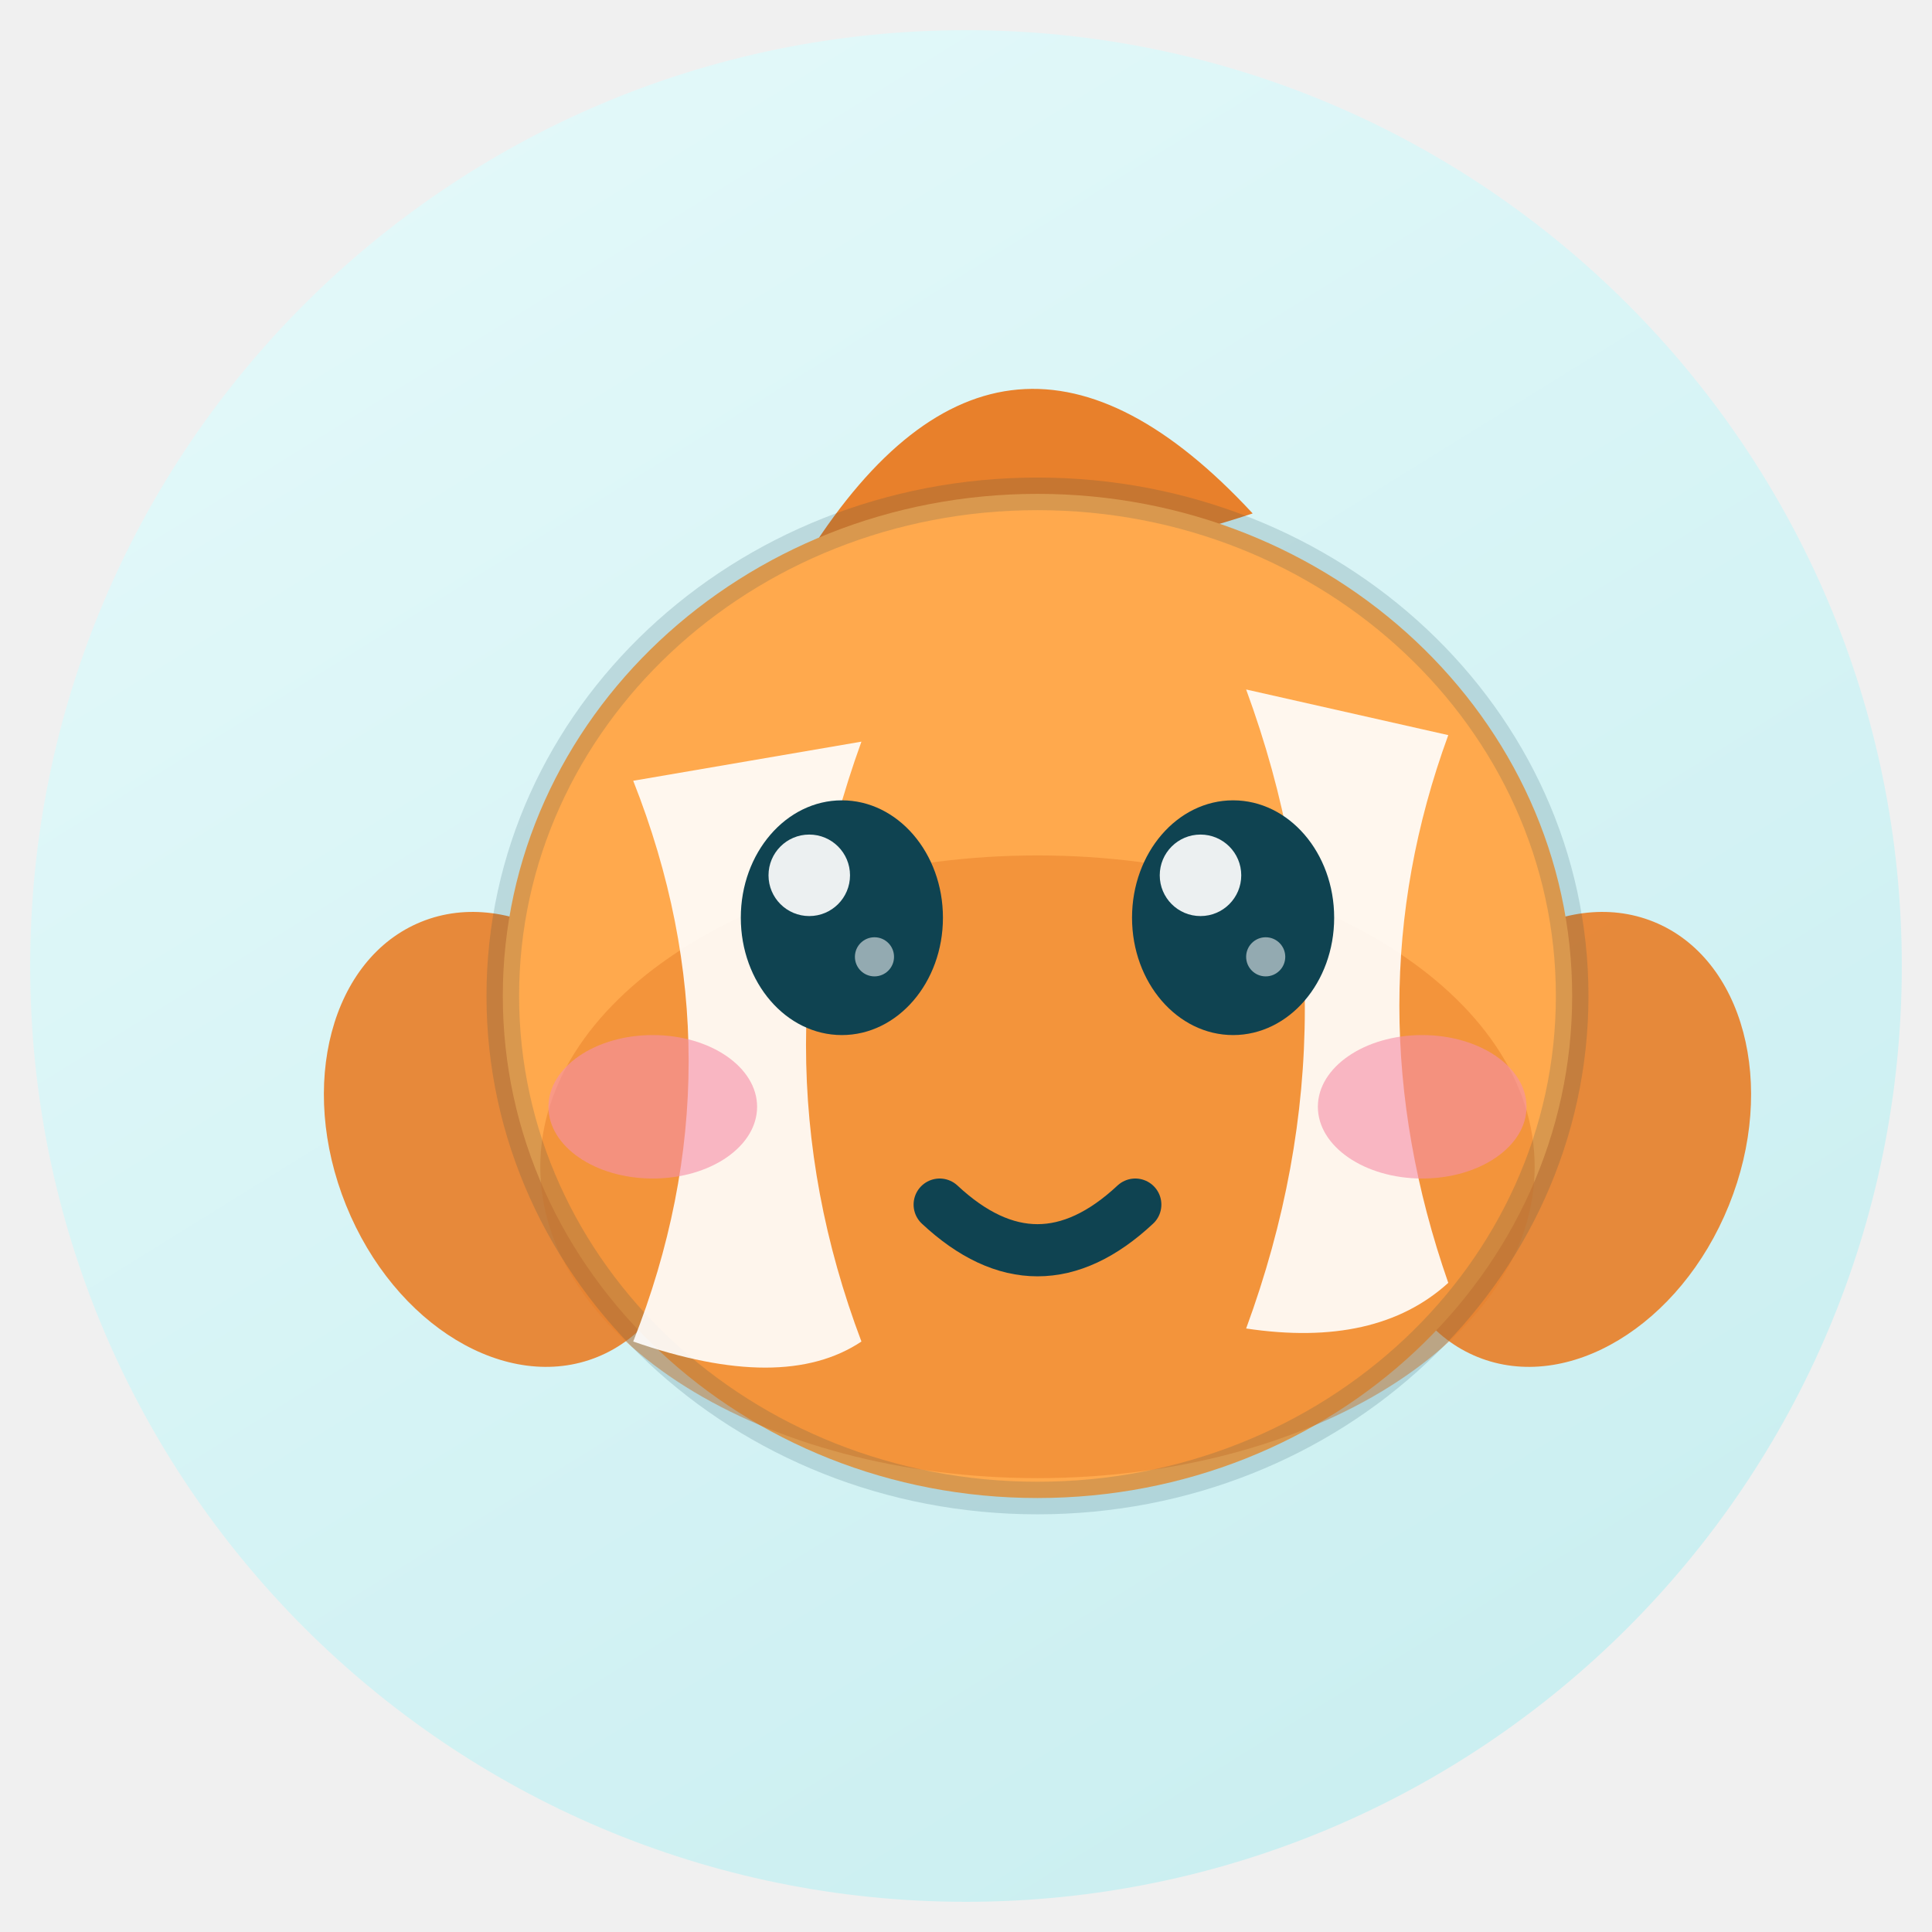
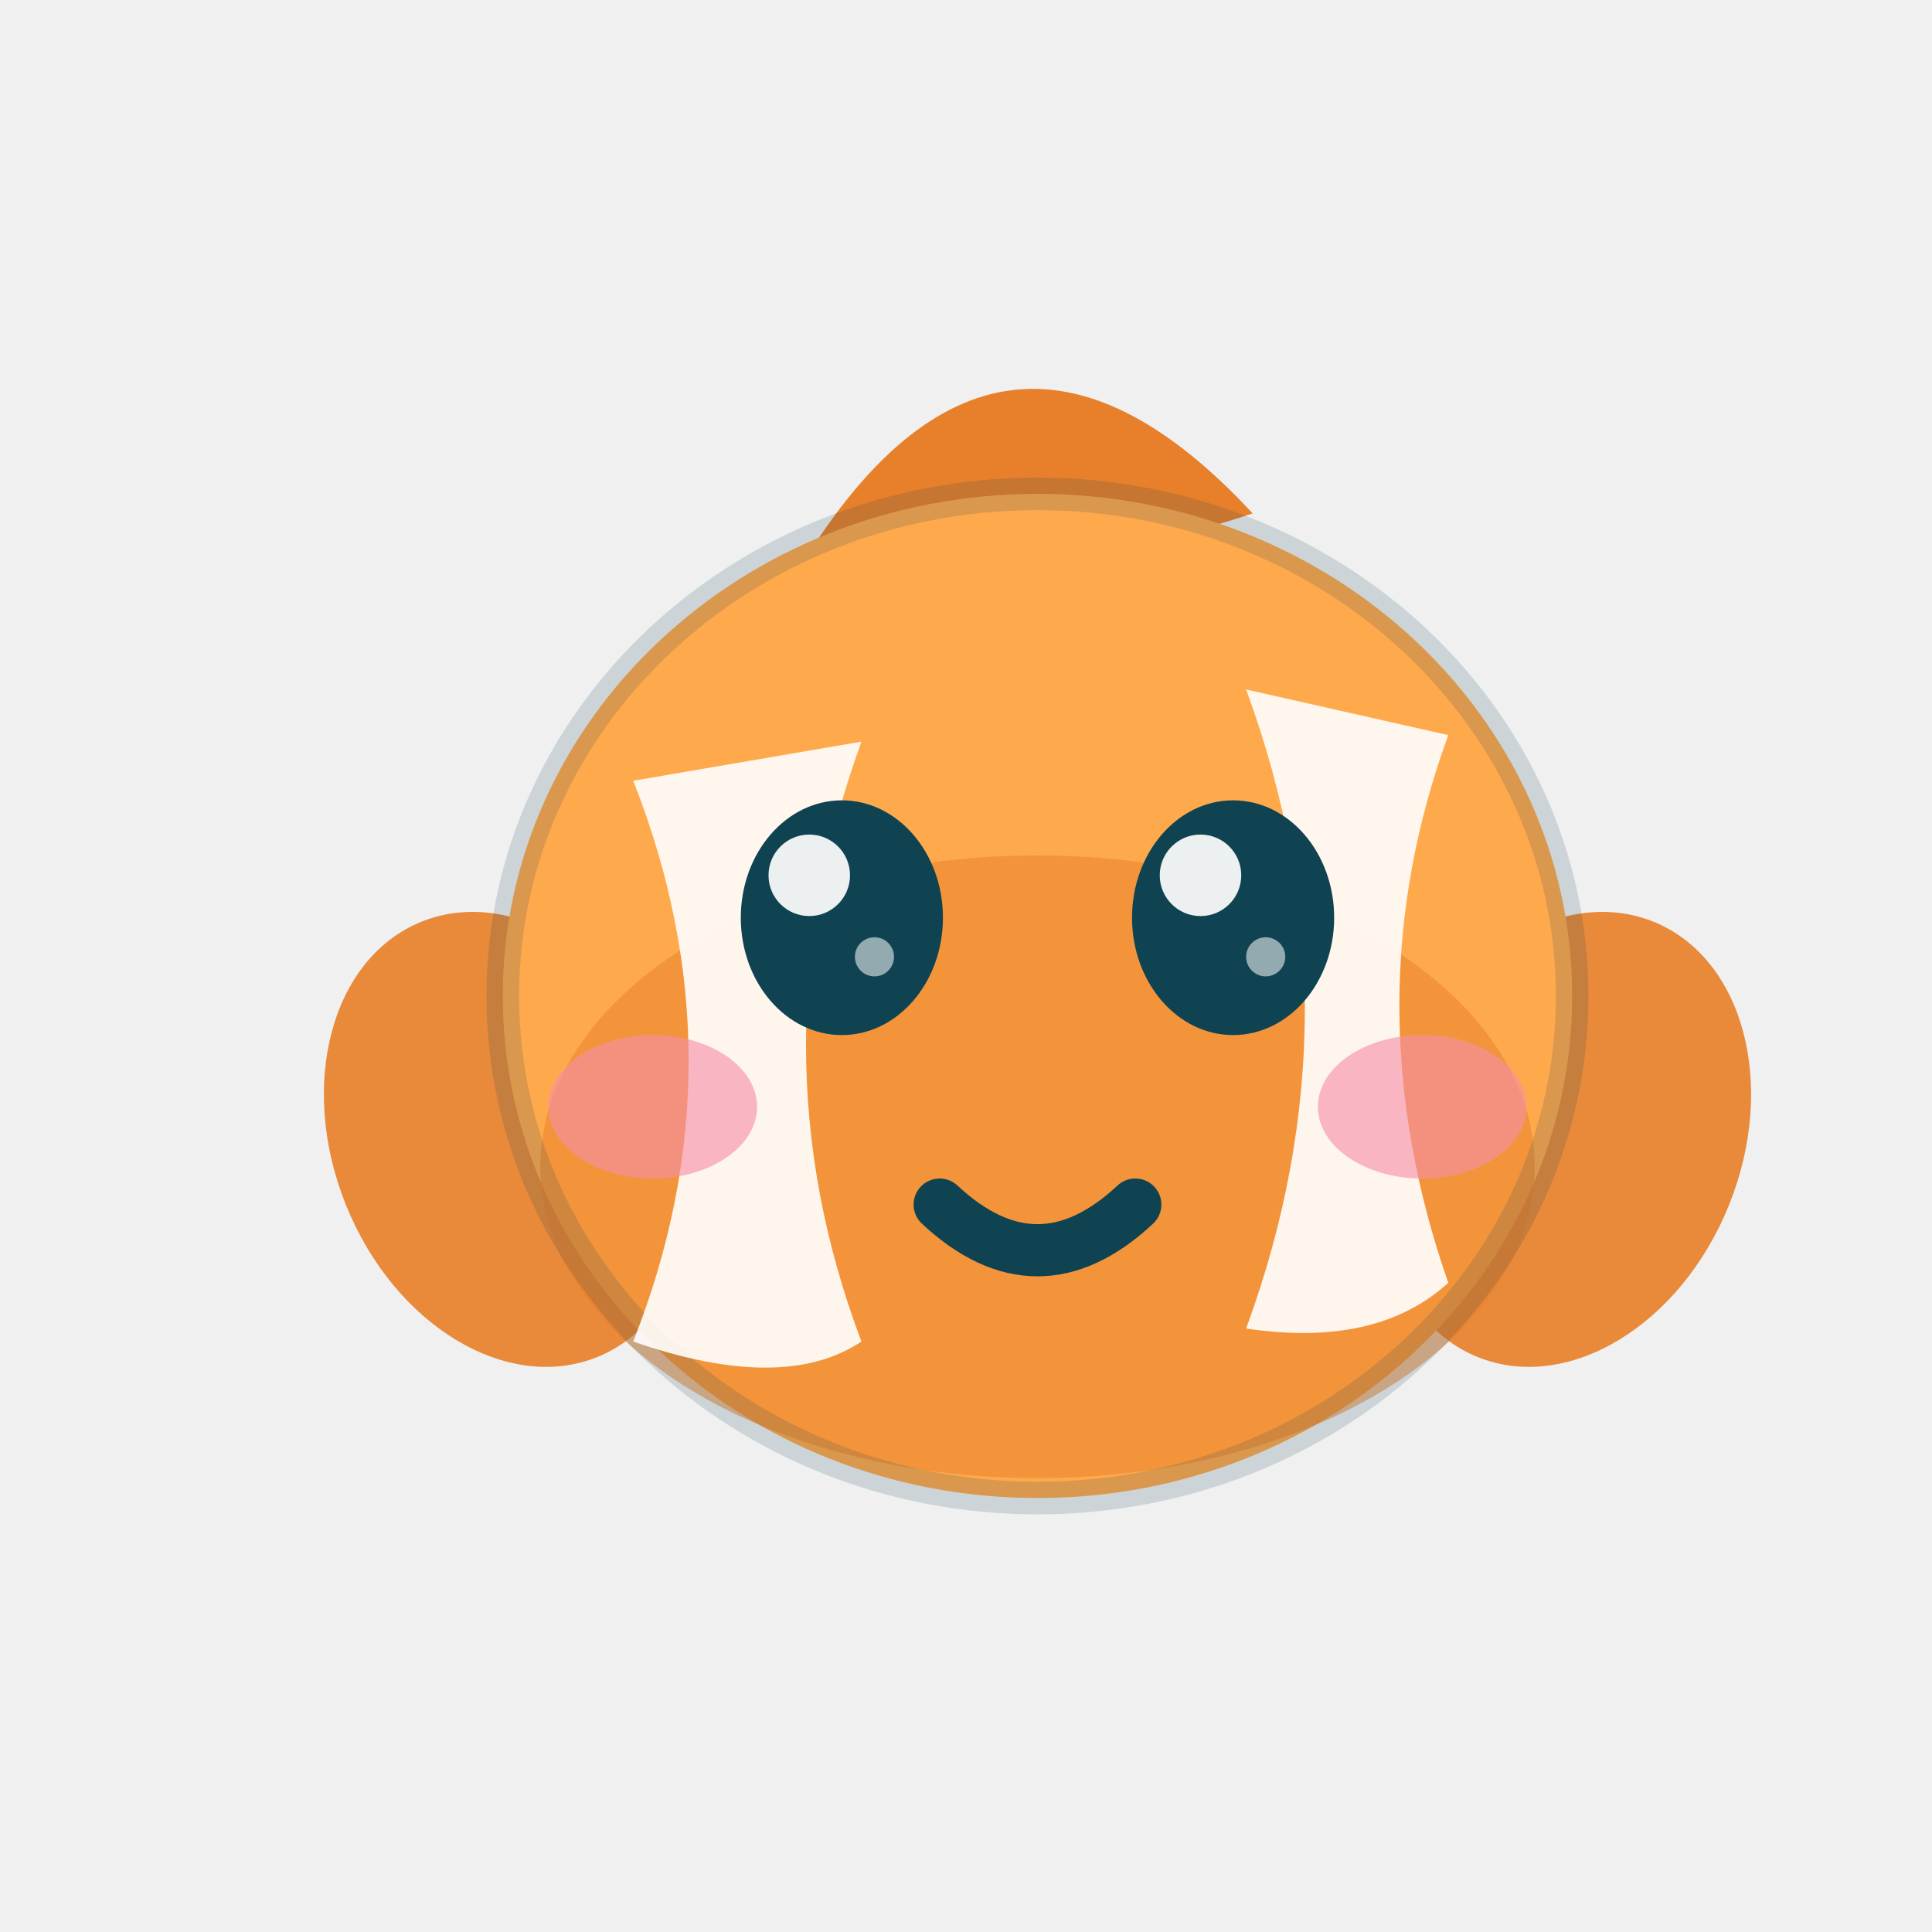
- <svg xmlns="http://www.w3.org/2000/svg" viewBox="0 0 64 64" width="64" height="64" role="img" aria-label="Neon Reef friends mascot">
+ <svg xmlns="http://www.w3.org/2000/svg" viewBox="0 0 64 64" width="64" height="64" role="img" aria-label="Ember friends mascot">
  <defs>
    <linearGradient id="m-ember" x1="0" y1="0" x2="0.62" y2="1">
      <stop offset="0" stop-color="#E6FAFB" />
      <stop offset="1" stop-color="#CBEFF1" />
    </linearGradient>
  </defs>
-   <circle cx="32" cy="32" r="31" fill="url(#m-ember)" />
  <g transform="translate(2.4 3.4) scale(1.08)" transform-origin="32 32">
    <ellipse cx="13.4" cy="31.8" rx="5.4" ry="7.2" fill="#E8802B" transform="rotate(-22 13.4 31.8)" fill-opacity=".92" />
    <ellipse cx="45.8" cy="31.8" rx="5.4" ry="7.2" fill="#E8802B" transform="rotate(22 45.8 31.8)" fill-opacity=".92" />
    <path d="M22.6 13.8q6 -9.4 13.6 -1.2q-6.6 2.2 -13.6 1.2Z" fill="#E8802B" />
    <ellipse cx="29.6" cy="27.4" rx="16.4" ry="15.4" fill="#FFA94D" />
    <ellipse cx="29.6" cy="32.64" rx="15.25" ry="9.55" fill="#E8802B" fill-opacity=".5" />
    <ellipse cx="29.6" cy="27.4" rx="16.4" ry="15.4" fill="none" stroke="#0F4351" stroke-opacity=".16" stroke-width="1" />
    <path d="M17.2 20.8q3.4 8.6 0 17.2 4.6 1.6 7 0 -3.4-9 0-18.4Z" fill="#FFFFFF" fill-opacity=".9" />
    <path d="M36 18q3.6 9.8 0 19.6 4 .6 6.2-1.4 -3-8.6 0-16.8Z" fill="#FFFFFF" fill-opacity=".9" />
    <ellipse cx="23.6" cy="25" rx="3.1" ry="3.6" fill="#0F4351" />
    <circle cx="22.6" cy="23.7" r="1.25" fill="#fff" fill-opacity=".92" />
    <circle cx="24.6" cy="26.2" r="0.6" fill="#fff" fill-opacity=".55" />
    <ellipse cx="35.6" cy="25" rx="3.1" ry="3.6" fill="#0F4351" />
    <circle cx="34.6" cy="23.7" r="1.25" fill="#fff" fill-opacity=".92" />
    <circle cx="36.6" cy="26.2" r="0.6" fill="#fff" fill-opacity=".55" />
    <path d="M26.6 33.8 q3 2.8 6 0" fill="none" stroke="#0F4351" stroke-width="1.6" stroke-linecap="round" stroke-linejoin="round" />
    <ellipse cx="17.8" cy="30.8" rx="3.2" ry="2.2" fill="#F58FA8" fill-opacity=".62" />
    <ellipse cx="41.4" cy="30.8" rx="3.2" ry="2.2" fill="#F58FA8" fill-opacity=".62" />
  </g>
</svg>
